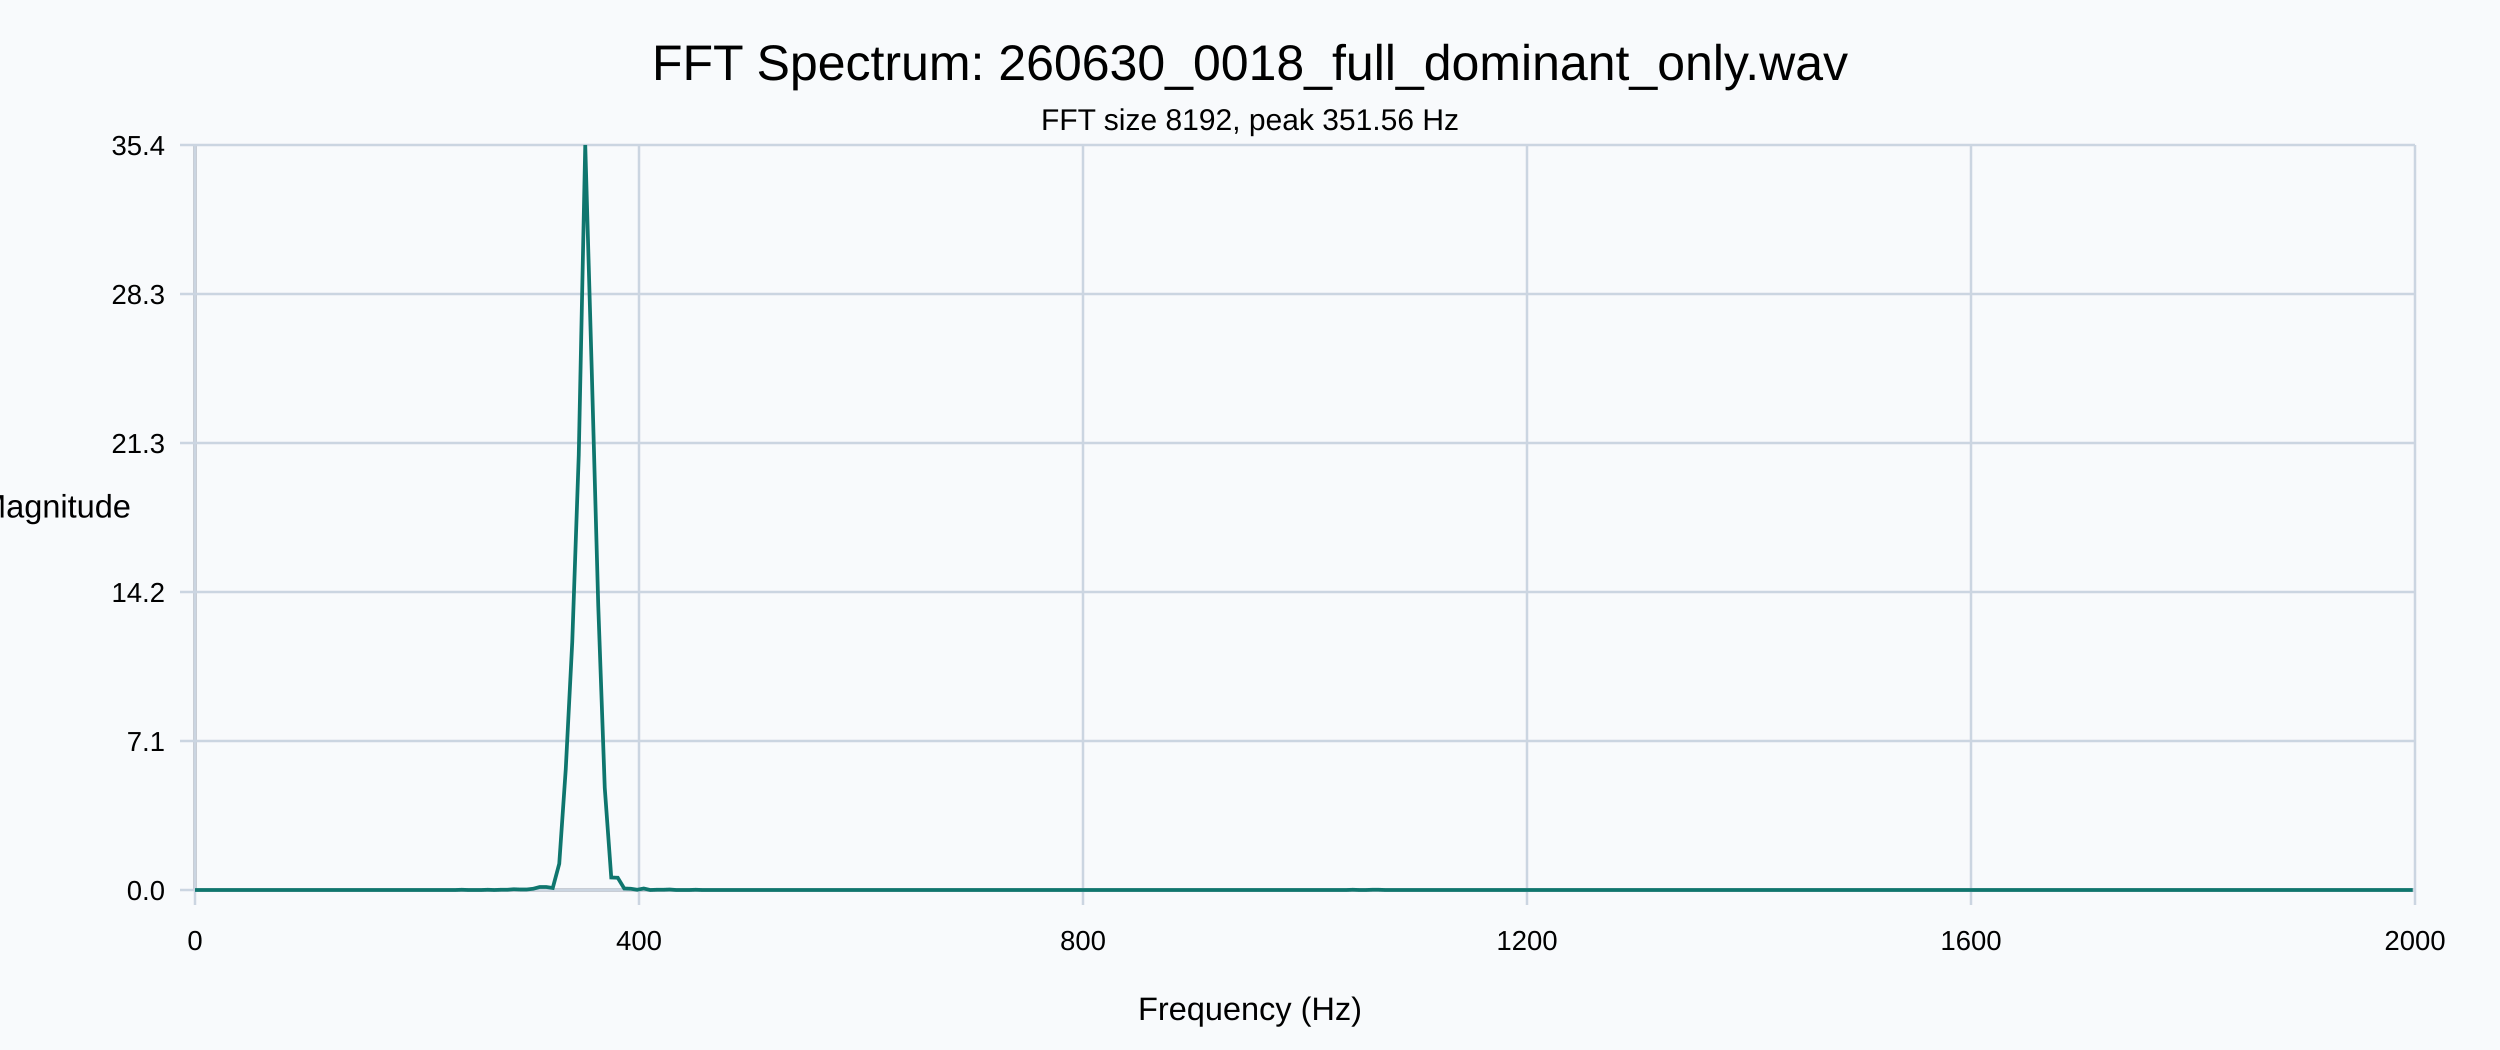
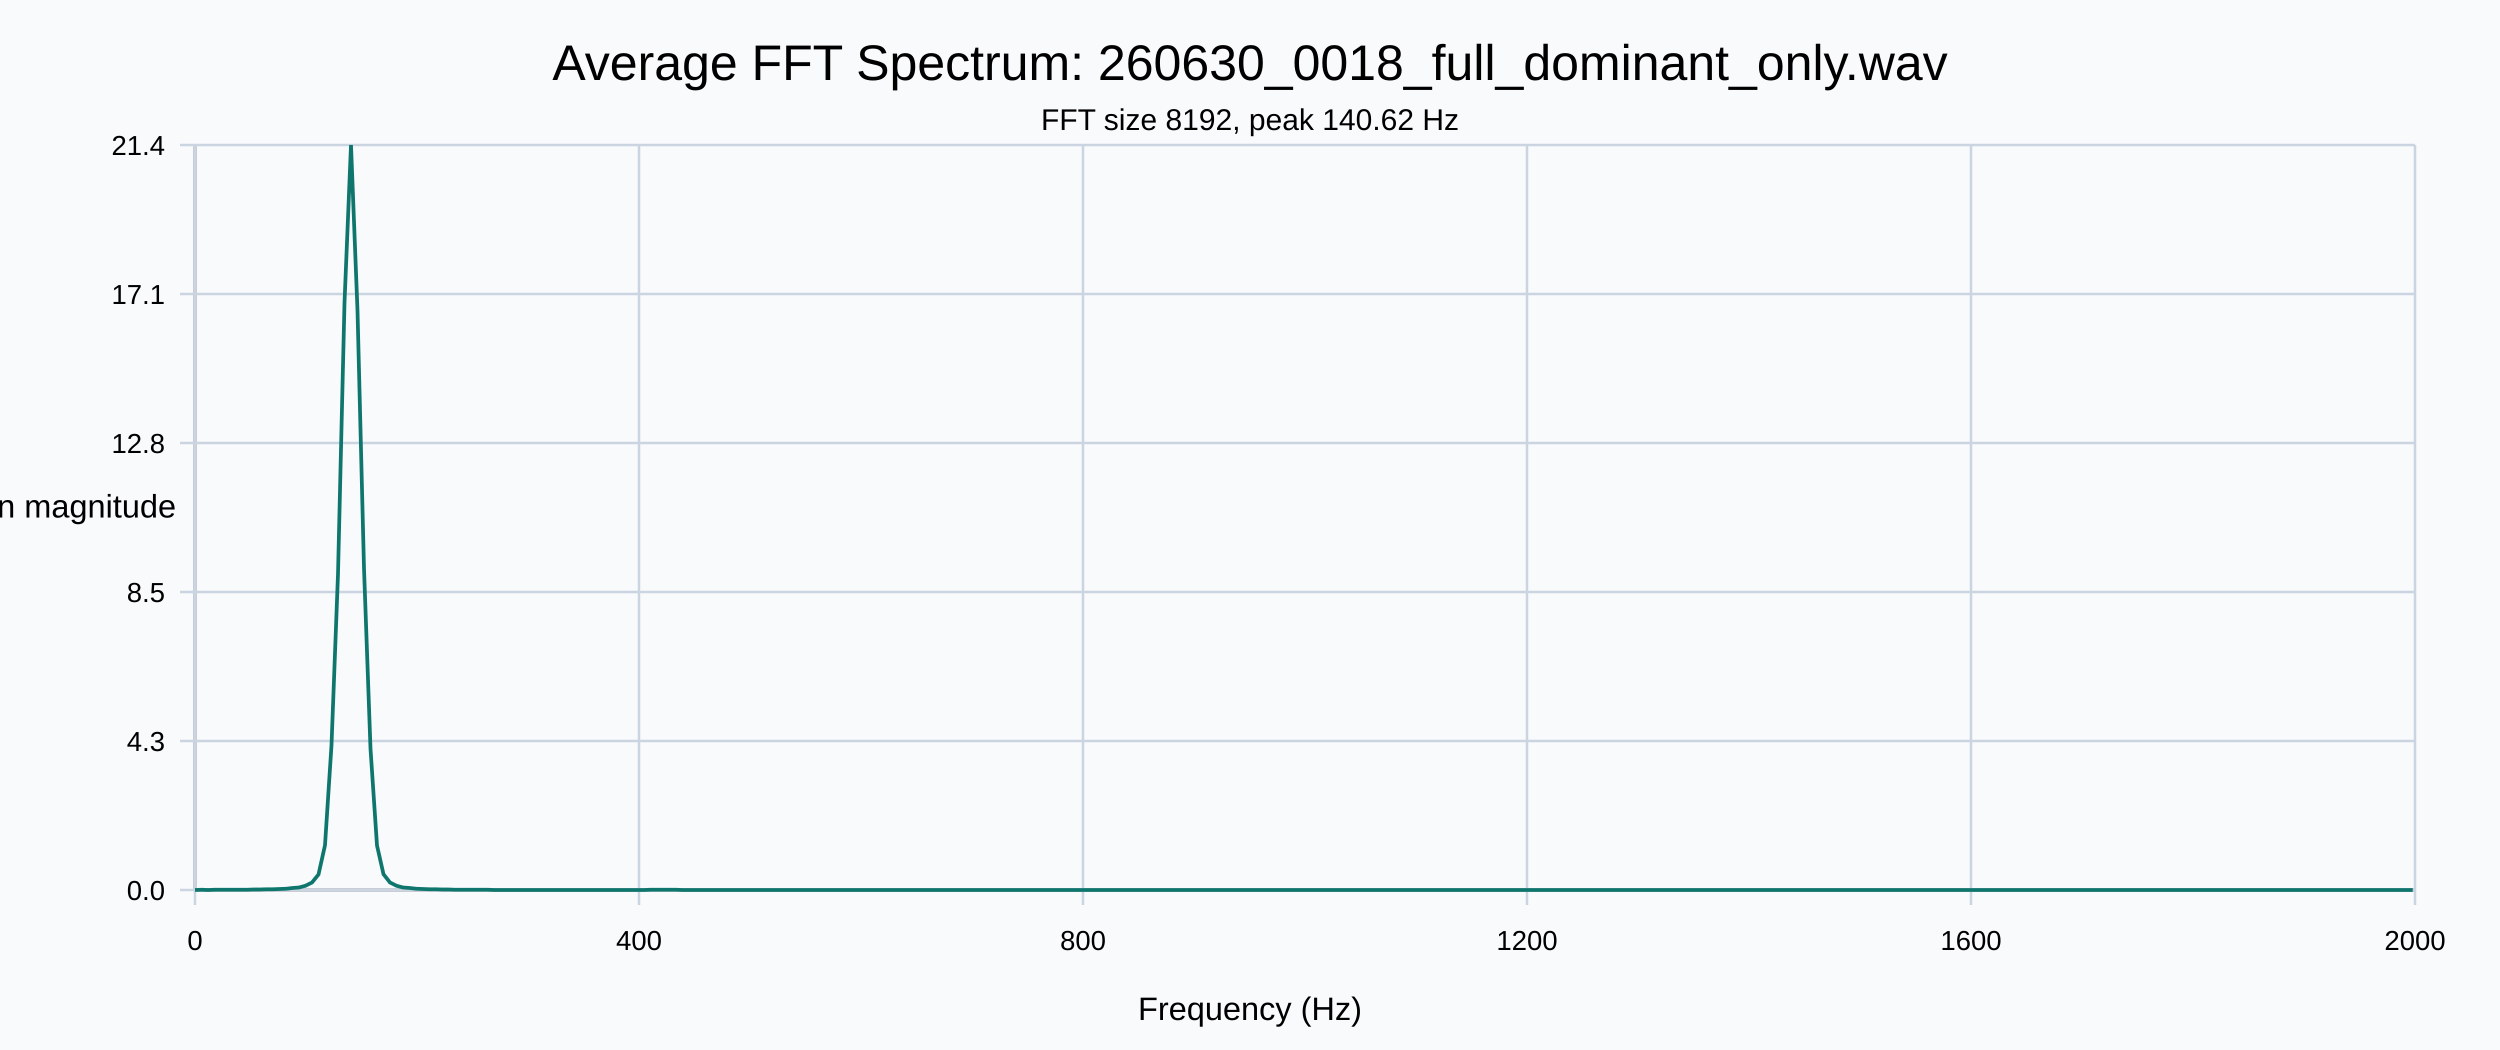
<svg xmlns="http://www.w3.org/2000/svg" width="1000" height="420" viewBox="0 0 1000 420">
  <rect width="100%" height="100%" fill="#f8fafc" />
-   <text x="500.0" y="32.0" font-size="20" font-family="Arial, sans-serif" text-anchor="middle">FFT Spectrum: 260630_0018_full_dominant_only.wav</text>
-   <text x="500.0" y="52.0" font-size="12" font-family="Arial, sans-serif" text-anchor="middle">FFT size 8192, peak 351.56 Hz</text>
+   <text x="500.0" y="32.0" font-size="20" font-family="Arial, sans-serif" text-anchor="middle">Average FFT Spectrum: 260630_0018_full_dominant_only.wav</text>
+   <text x="500.0" y="52.0" font-size="12" font-family="Arial, sans-serif" text-anchor="middle">FFT size 8192, peak 140.62 Hz</text>
  <line x1="78" y1="58" x2="78" y2="356" stroke="#334155" />
  <line x1="78" y1="356" x2="966" y2="356" stroke="#334155" />
  <text x="500.0" y="408.0" font-size="13" font-family="Arial, sans-serif" text-anchor="middle">Frequency (Hz)</text>
-   <text x="22.0" y="207.0" font-size="13" font-family="Arial, sans-serif" text-anchor="middle">Magnitude</text>
+   <text x="22.0" y="207.0" font-size="13" font-family="Arial, sans-serif" text-anchor="middle">Mean magnitude</text>
  <line x1="78.0" y1="58" x2="78.0" y2="362" stroke="#cbd5e1" />
  <text x="78.0" y="380.0" font-size="11" font-family="Arial, sans-serif" text-anchor="middle">0</text>
  <line x1="72" y1="356.0" x2="966" y2="356.0" stroke="#cbd5e1" />
  <text x="66.0" y="360.0" font-size="11" font-family="Arial, sans-serif" text-anchor="end">0.0</text>
  <line x1="255.6" y1="58" x2="255.6" y2="362" stroke="#cbd5e1" />
  <text x="255.6" y="380.0" font-size="11" font-family="Arial, sans-serif" text-anchor="middle">400</text>
  <line x1="72" y1="296.4" x2="966" y2="296.4" stroke="#cbd5e1" />
-   <text x="66.0" y="300.4" font-size="11" font-family="Arial, sans-serif" text-anchor="end">7.1</text>
+   <text x="66.0" y="300.4" font-size="11" font-family="Arial, sans-serif" text-anchor="end">4.3</text>
  <line x1="433.2" y1="58" x2="433.2" y2="362" stroke="#cbd5e1" />
  <text x="433.2" y="380.0" font-size="11" font-family="Arial, sans-serif" text-anchor="middle">800</text>
  <line x1="72" y1="236.8" x2="966" y2="236.8" stroke="#cbd5e1" />
-   <text x="66.0" y="240.8" font-size="11" font-family="Arial, sans-serif" text-anchor="end">14.2</text>
+   <text x="66.0" y="240.8" font-size="11" font-family="Arial, sans-serif" text-anchor="end">8.5</text>
  <line x1="610.8" y1="58" x2="610.8" y2="362" stroke="#cbd5e1" />
  <text x="610.8" y="380.0" font-size="11" font-family="Arial, sans-serif" text-anchor="middle">1200</text>
  <line x1="72" y1="177.2" x2="966" y2="177.2" stroke="#cbd5e1" />
-   <text x="66.0" y="181.2" font-size="11" font-family="Arial, sans-serif" text-anchor="end">21.3</text>
+   <text x="66.0" y="181.2" font-size="11" font-family="Arial, sans-serif" text-anchor="end">12.8</text>
  <line x1="788.4" y1="58" x2="788.4" y2="362" stroke="#cbd5e1" />
  <text x="788.4" y="380.0" font-size="11" font-family="Arial, sans-serif" text-anchor="middle">1600</text>
  <line x1="72" y1="117.6" x2="966" y2="117.6" stroke="#cbd5e1" />
-   <text x="66.0" y="121.6" font-size="11" font-family="Arial, sans-serif" text-anchor="end">28.3</text>
+   <text x="66.0" y="121.6" font-size="11" font-family="Arial, sans-serif" text-anchor="end">17.1</text>
  <line x1="966.0" y1="58" x2="966.0" y2="362" stroke="#cbd5e1" />
  <text x="966.0" y="380.0" font-size="11" font-family="Arial, sans-serif" text-anchor="middle">2000</text>
  <line x1="72" y1="58.0" x2="966" y2="58.0" stroke="#cbd5e1" />
-   <text x="66.0" y="62.0" font-size="11" font-family="Arial, sans-serif" text-anchor="end">35.4</text>
-   <polyline points="78.0,356.0 80.6,356.0 83.2,356.0 85.8,356.0 88.4,356.0 91.0,356.0 93.6,356.0 96.2,356.0 98.8,356.0 101.4,356.0 104.0,356.0 106.6,356.0 109.2,356.0 111.8,356.0 114.4,356.0 117.0,356.0 119.6,356.0 122.2,356.0 124.8,356.0 127.4,356.0 130.0,356.0 132.6,356.0 135.2,356.0 137.8,356.0 140.4,356.0 143.0,356.0 145.6,356.0 148.2,356.0 150.8,356.0 153.4,356.0 156.0,356.0 158.6,356.0 161.2,356.0 163.9,356.0 166.5,356.0 169.1,356.0 171.7,356.0 174.3,356.0 176.9,356.0 179.5,356.0 182.1,356.0 184.7,355.9 187.3,356.0 189.9,356.0 192.5,356.0 195.1,355.9 197.7,356.0 200.3,355.9 202.9,355.9 205.5,355.7 208.1,355.8 210.7,355.8 213.3,355.5 215.9,354.8 218.5,354.8 221.1,355.2 223.7,345.5 226.3,307.7 228.9,256.8 231.5,182.1 234.1,58.0 236.7,148.2 239.3,242.2 241.9,315.1 244.5,351.0 247.1,351.1 249.7,355.4 252.3,355.5 254.9,355.9 257.5,355.4 260.1,356.0 262.7,355.9 265.3,355.9 267.9,355.8 270.5,356.0 273.1,356.0 275.7,356.0 278.3,355.9 280.9,356.0 283.5,356.0 286.1,356.0 288.7,356.0 291.3,356.0 293.9,356.0 296.5,356.0 299.1,356.0 301.7,356.0 304.3,356.0 306.9,356.0 309.5,356.0 312.1,356.0 314.7,356.0 317.3,356.0 319.9,356.0 322.5,356.0 325.1,356.0 327.8,356.0 330.4,356.0 333.0,356.0 335.6,356.0 338.2,356.0 340.8,356.0 343.4,356.0 346.0,356.0 348.6,356.0 351.2,356.0 353.8,356.0 356.4,356.0 359.0,356.0 361.6,356.0 364.2,356.0 366.8,356.0 369.4,356.0 372.0,356.0 374.6,356.0 377.2,356.0 379.8,356.0 382.4,356.0 385.0,356.0 387.6,356.0 390.2,356.0 392.8,356.0 395.4,356.0 398.0,356.0 400.6,356.0 403.2,356.0 405.8,356.0 408.4,356.0 411.0,356.0 413.6,356.0 416.2,356.0 418.8,356.0 421.4,356.0 424.0,356.0 426.6,356.0 429.2,356.0 431.8,356.0 434.4,356.0 437.0,356.0 439.6,356.0 442.2,356.0 444.8,356.0 447.4,356.0 450.0,356.0 452.6,356.0 455.2,356.0 457.8,356.0 460.4,356.0 463.0,356.0 465.6,356.0 468.2,356.0 470.8,356.0 473.4,356.0 476.0,356.0 478.6,356.0 481.2,356.0 483.8,356.0 486.4,356.0 489.0,356.0 491.6,356.0 494.2,356.0 496.9,356.0 499.5,356.0 502.1,356.0 504.7,356.0 507.3,356.0 509.9,356.0 512.5,356.0 515.1,356.0 517.7,356.0 520.3,356.0 522.9,356.0 525.5,356.0 528.1,356.0 530.7,356.0 533.3,356.0 535.9,356.0 538.5,356.0 541.1,355.9 543.7,356.0 546.3,356.0 548.9,355.9 551.5,355.9 554.1,356.0 556.7,356.0 559.3,356.0 561.9,356.0 564.5,356.0 567.1,356.0 569.7,356.0 572.3,356.0 574.9,356.0 577.5,356.0 580.1,356.0 582.7,356.0 585.3,356.0 587.9,356.0 590.5,356.0 593.1,356.0 595.7,356.0 598.3,356.0 600.9,356.0 603.5,356.0 606.1,356.0 608.7,356.0 611.3,356.0 613.9,356.0 616.5,356.0 619.1,356.0 621.7,356.0 624.3,356.0 626.9,356.0 629.5,356.0 632.1,356.0 634.7,356.0 637.3,356.0 639.9,356.0 642.5,356.0 645.1,356.0 647.7,356.0 650.3,356.0 652.9,356.0 655.5,356.0 658.1,356.0 660.8,356.0 663.4,356.0 666.0,356.0 668.6,356.0 671.2,356.0 673.8,356.0 676.4,356.0 679.0,356.0 681.6,356.0 684.2,356.0 686.8,356.0 689.4,356.0 692.0,356.0 694.6,356.0 697.2,356.0 699.8,356.0 702.4,356.0 705.0,356.0 707.6,356.0 710.2,356.0 712.8,356.0 715.4,356.0 718.0,356.0 720.6,356.0 723.2,356.0 725.8,356.0 728.4,356.0 731.0,356.0 733.6,356.0 736.2,356.0 738.8,356.0 741.4,356.0 744.0,356.0 746.6,356.0 749.2,356.0 751.8,356.0 754.4,356.0 757.0,356.0 759.6,356.0 762.2,356.0 764.8,356.0 767.4,356.0 770.0,356.0 772.6,356.0 775.2,356.0 777.8,356.0 780.4,356.0 783.0,356.0 785.6,356.0 788.2,356.0 790.8,356.0 793.4,356.0 796.0,356.0 798.6,356.0 801.2,356.0 803.8,356.0 806.4,356.0 809.0,356.0 811.6,356.0 814.2,356.0 816.8,356.0 819.4,356.0 822.0,356.0 824.6,356.0 827.2,356.0 829.9,356.0 832.5,356.0 835.1,356.0 837.7,356.0 840.3,356.0 842.9,356.0 845.5,356.0 848.1,356.0 850.7,356.0 853.3,356.0 855.9,356.0 858.5,356.0 861.1,356.0 863.7,356.0 866.3,356.0 868.9,356.0 871.5,356.0 874.1,356.0 876.7,356.0 879.3,356.0 881.9,356.0 884.5,356.0 887.1,356.0 889.7,356.0 892.3,356.0 894.9,356.0 897.5,356.0 900.1,356.0 902.7,356.0 905.3,356.0 907.9,356.0 910.5,356.0 913.1,356.0 915.7,356.0 918.3,356.0 920.9,356.0 923.5,356.0 926.1,356.0 928.7,356.0 931.3,356.0 933.9,356.0 936.5,356.0 939.1,356.0 941.7,356.0 944.3,356.0 946.9,356.0 949.5,356.0 952.1,356.0 954.7,356.0 957.3,356.0 959.9,356.0 962.5,356.0 965.1,356.0" fill="none" stroke="#0f766e" stroke-width="1.5" />
+   <text x="66.0" y="62.0" font-size="11" font-family="Arial, sans-serif" text-anchor="end">21.4</text>
+   <polyline points="78.0,356.0 80.6,355.9 83.2,356.0 85.8,355.9 88.4,355.9 91.0,355.9 93.6,355.9 96.2,355.9 98.8,355.9 101.4,355.8 104.0,355.8 106.6,355.7 109.2,355.7 111.8,355.6 114.4,355.5 117.0,355.2 119.6,355.0 122.2,354.3 124.8,353.0 127.4,349.8 130.0,338.1 132.6,298.1 135.2,229.6 137.8,121.1 140.4,58.0 143.0,124.3 145.6,227.3 148.2,299.5 150.8,338.2 153.4,349.7 156.0,353.0 158.6,354.3 161.2,355.0 163.9,355.2 166.5,355.5 169.1,355.6 171.7,355.7 174.3,355.7 176.9,355.8 179.5,355.8 182.1,355.9 184.7,355.9 187.3,355.9 189.9,355.9 192.5,355.9 195.1,355.9 197.7,356.0 200.3,356.0 202.9,356.0 205.5,356.0 208.1,356.0 210.7,356.0 213.3,356.0 215.9,356.0 218.5,356.0 221.1,356.0 223.7,356.0 226.3,356.0 228.9,356.0 231.5,356.0 234.1,356.0 236.7,356.0 239.3,356.0 241.9,356.0 244.5,356.0 247.1,356.0 249.7,356.0 252.3,356.0 254.9,356.0 257.5,356.0 260.1,355.9 262.7,355.9 265.3,355.9 267.9,355.9 270.5,355.9 273.1,356.0 275.7,356.0 278.3,356.0 280.9,356.0 283.5,356.0 286.1,356.0 288.7,356.0 291.3,356.0 293.9,356.0 296.5,356.0 299.1,356.0 301.7,356.0 304.3,356.0 306.9,356.0 309.5,356.0 312.1,356.0 314.7,356.0 317.3,356.0 319.9,356.0 322.5,356.0 325.1,356.0 327.8,356.0 330.4,356.0 333.0,356.0 335.6,356.0 338.2,356.0 340.8,356.0 343.4,356.0 346.0,356.0 348.6,356.0 351.2,356.0 353.8,356.0 356.4,356.0 359.0,356.0 361.6,356.0 364.2,356.0 366.8,356.0 369.4,356.0 372.0,356.0 374.6,356.0 377.2,356.0 379.8,356.0 382.4,356.0 385.0,356.0 387.6,356.0 390.2,356.0 392.8,356.0 395.4,356.0 398.0,356.0 400.6,356.0 403.2,356.0 405.8,356.0 408.4,356.0 411.0,356.0 413.6,356.0 416.2,356.0 418.8,356.0 421.4,356.0 424.0,356.0 426.6,356.0 429.2,356.0 431.8,356.0 434.4,356.0 437.0,356.0 439.6,356.0 442.2,356.0 444.8,356.0 447.4,356.0 450.0,356.0 452.6,356.0 455.2,356.0 457.8,356.0 460.4,356.0 463.0,356.0 465.6,356.0 468.2,356.0 470.8,356.0 473.4,356.0 476.0,356.0 478.6,356.0 481.2,356.0 483.8,356.0 486.4,356.0 489.0,356.0 491.6,356.0 494.2,356.0 496.9,356.0 499.5,356.0 502.1,356.0 504.7,356.0 507.3,356.0 509.9,356.0 512.5,356.0 515.1,356.0 517.7,356.0 520.3,356.0 522.9,356.0 525.5,356.0 528.1,356.0 530.7,356.0 533.3,356.0 535.9,356.0 538.5,356.0 541.1,356.0 543.7,356.0 546.3,356.0 548.9,356.0 551.5,356.0 554.1,356.0 556.7,356.0 559.3,356.0 561.9,356.0 564.5,356.0 567.1,356.0 569.7,356.0 572.3,356.0 574.9,356.0 577.5,356.0 580.1,356.0 582.7,356.0 585.3,356.0 587.9,356.0 590.5,356.0 593.1,356.0 595.7,356.0 598.3,356.0 600.9,356.0 603.5,356.0 606.1,356.0 608.7,356.0 611.3,356.0 613.9,356.0 616.5,356.0 619.1,356.0 621.7,356.0 624.3,356.0 626.9,356.0 629.5,356.0 632.1,356.0 634.7,356.0 637.3,356.0 639.9,356.0 642.5,356.0 645.1,356.0 647.7,356.0 650.3,356.0 652.9,356.0 655.5,356.0 658.1,356.0 660.8,356.0 663.4,356.0 666.0,356.0 668.6,356.0 671.2,356.0 673.8,356.0 676.4,356.0 679.0,356.0 681.6,356.0 684.2,356.0 686.8,356.0 689.4,356.0 692.0,356.0 694.6,356.0 697.2,356.0 699.8,356.0 702.4,356.0 705.0,356.0 707.6,356.0 710.2,356.0 712.8,356.0 715.4,356.0 718.0,356.0 720.6,356.0 723.2,356.0 725.8,356.0 728.4,356.0 731.0,356.0 733.6,356.0 736.2,356.0 738.8,356.0 741.4,356.0 744.0,356.0 746.6,356.0 749.2,356.0 751.8,356.0 754.4,356.0 757.0,356.0 759.6,356.0 762.2,356.0 764.8,356.0 767.4,356.0 770.0,356.0 772.6,356.0 775.2,356.0 777.8,356.0 780.4,356.0 783.0,356.0 785.6,356.0 788.2,356.0 790.8,356.0 793.4,356.0 796.0,356.0 798.6,356.0 801.2,356.0 803.8,356.0 806.4,356.0 809.0,356.0 811.6,356.0 814.2,356.0 816.8,356.0 819.4,356.0 822.0,356.0 824.6,356.0 827.2,356.0 829.9,356.0 832.5,356.0 835.1,356.0 837.7,356.0 840.3,356.0 842.9,356.0 845.5,356.0 848.1,356.0 850.7,356.0 853.3,356.0 855.9,356.0 858.5,356.0 861.1,356.0 863.7,356.0 866.3,356.0 868.9,356.0 871.5,356.0 874.1,356.0 876.7,356.0 879.3,356.0 881.9,356.0 884.5,356.0 887.1,356.0 889.7,356.0 892.3,356.0 894.9,356.0 897.5,356.0 900.1,356.0 902.7,356.0 905.3,356.0 907.9,356.0 910.5,356.0 913.1,356.0 915.7,356.0 918.3,356.0 920.9,356.0 923.5,356.0 926.1,356.0 928.7,356.0 931.3,356.0 933.9,356.0 936.5,356.0 939.1,356.0 941.7,356.0 944.3,356.0 946.9,356.0 949.5,356.0 952.1,356.0 954.7,356.0 957.3,356.0 959.9,356.0 962.5,356.0 965.1,356.0" fill="none" stroke="#0f766e" stroke-width="1.5" />
</svg>
